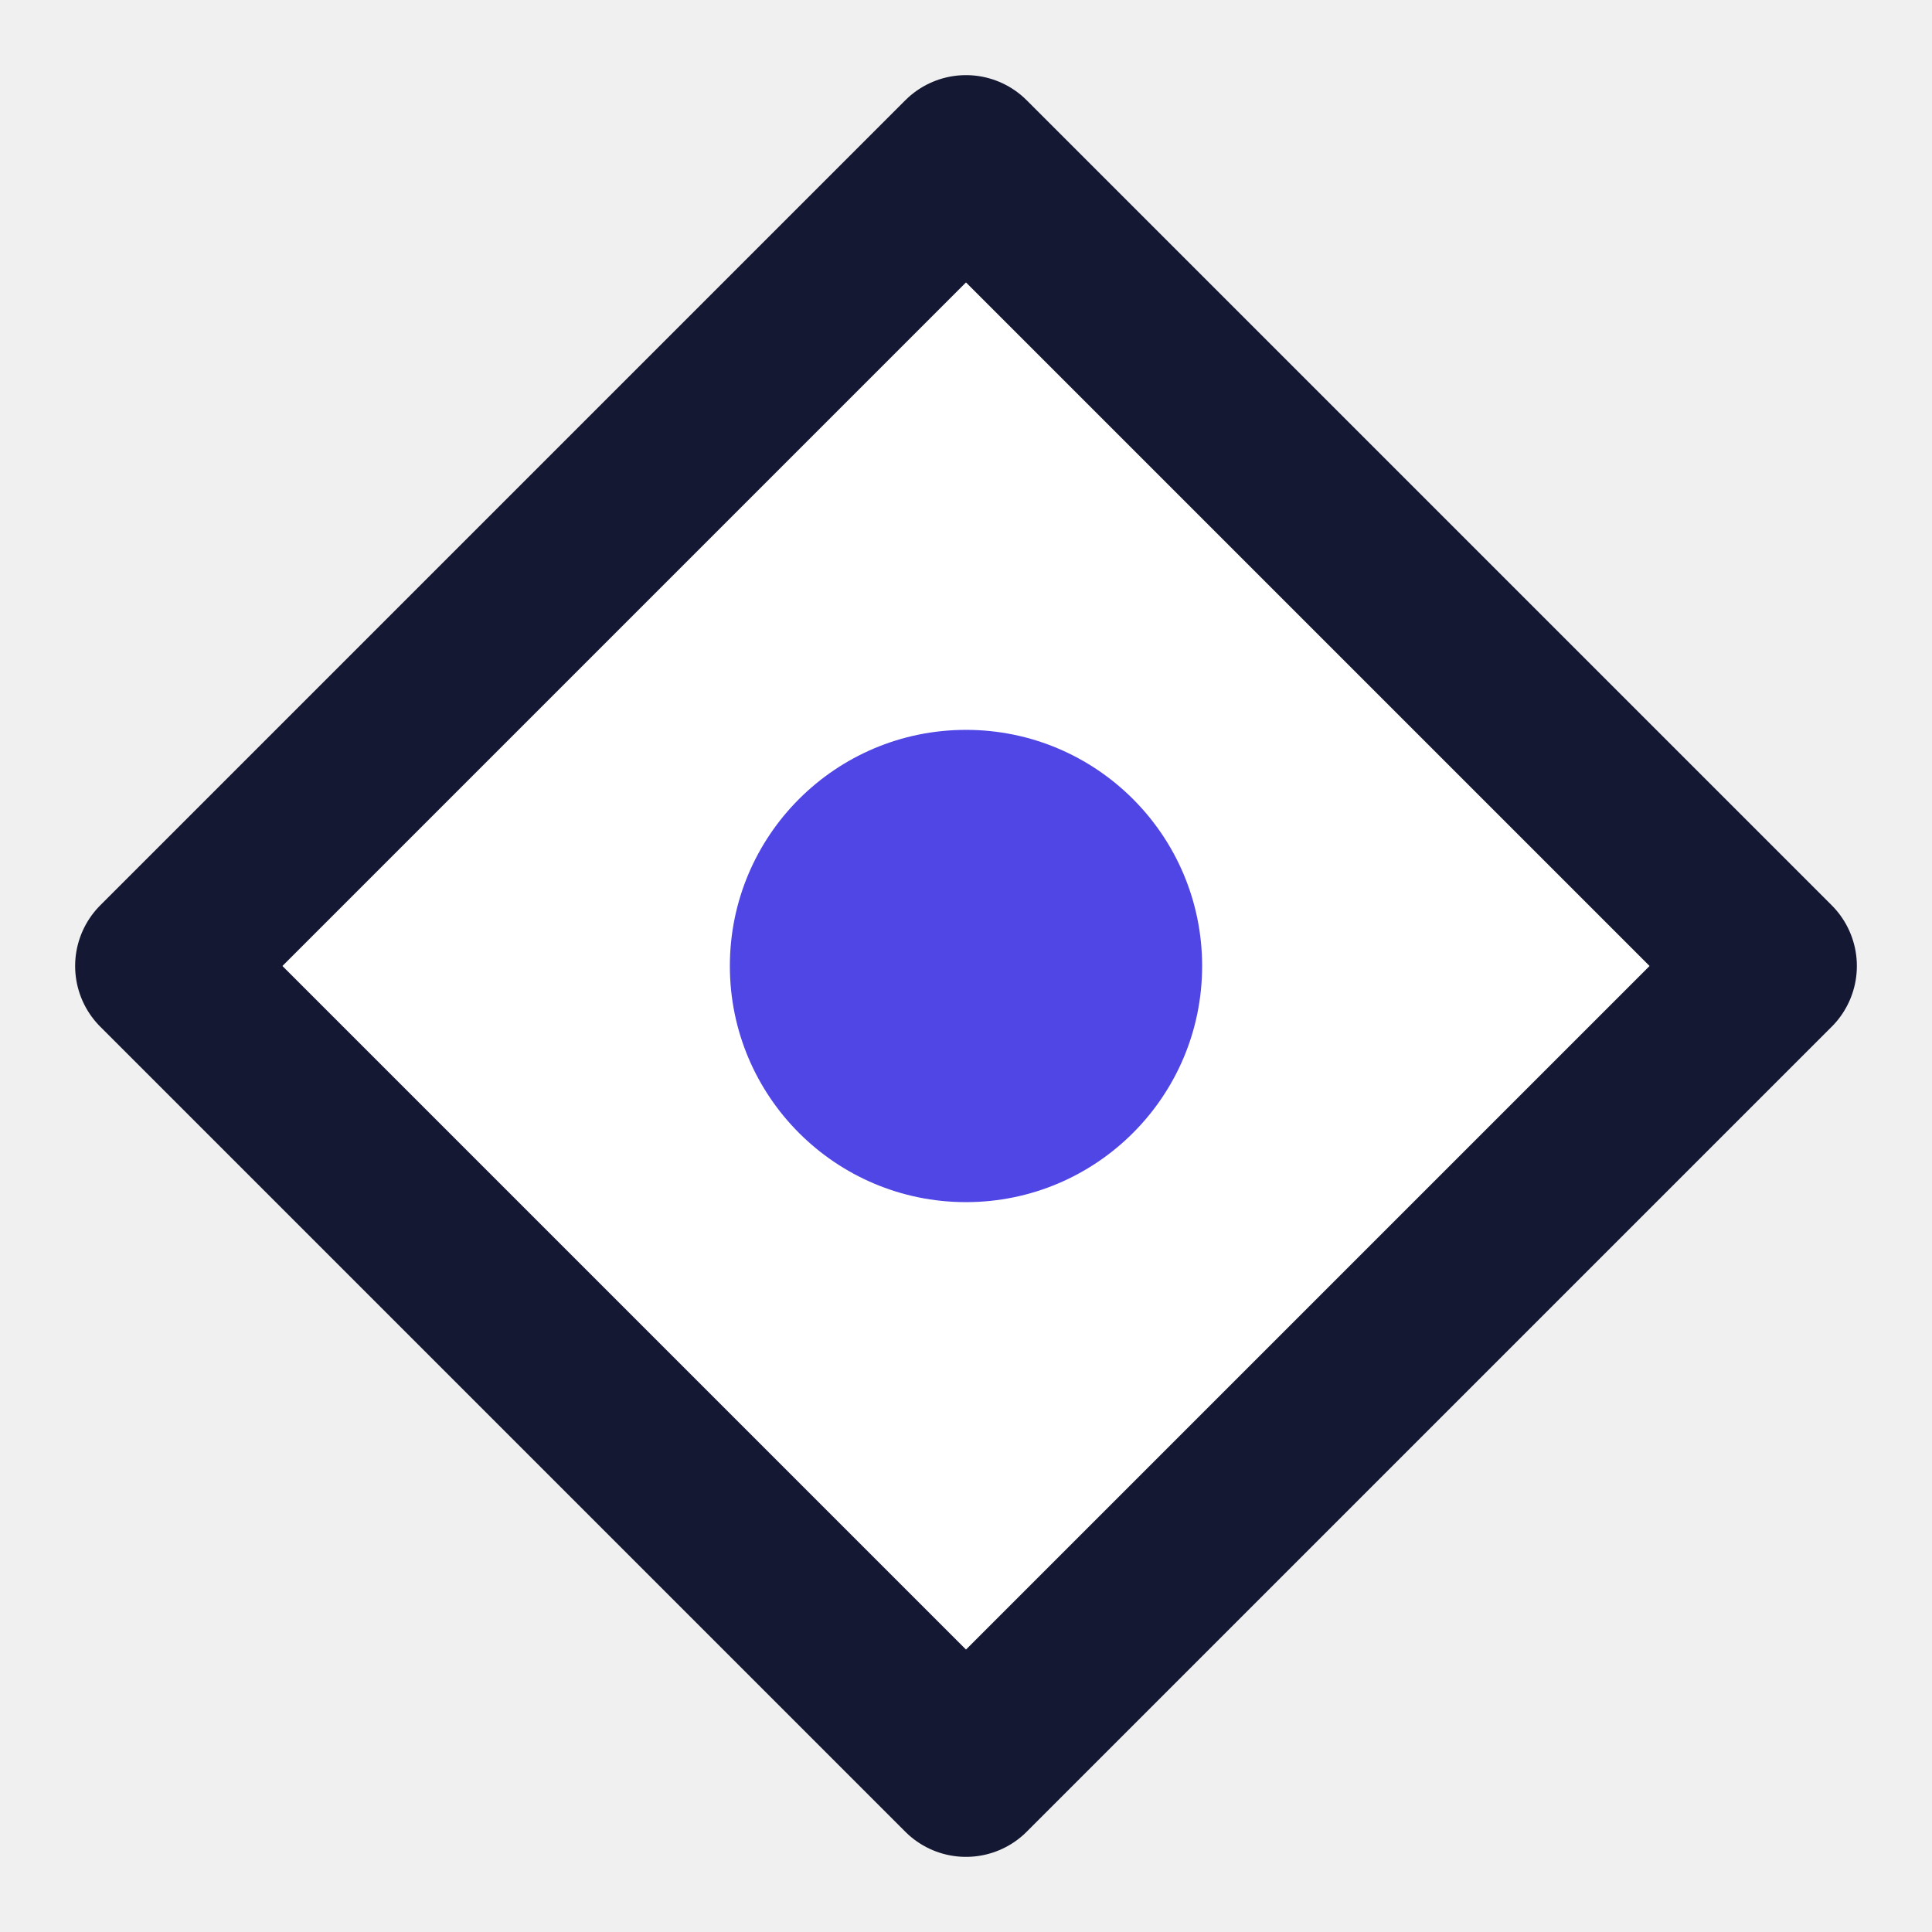
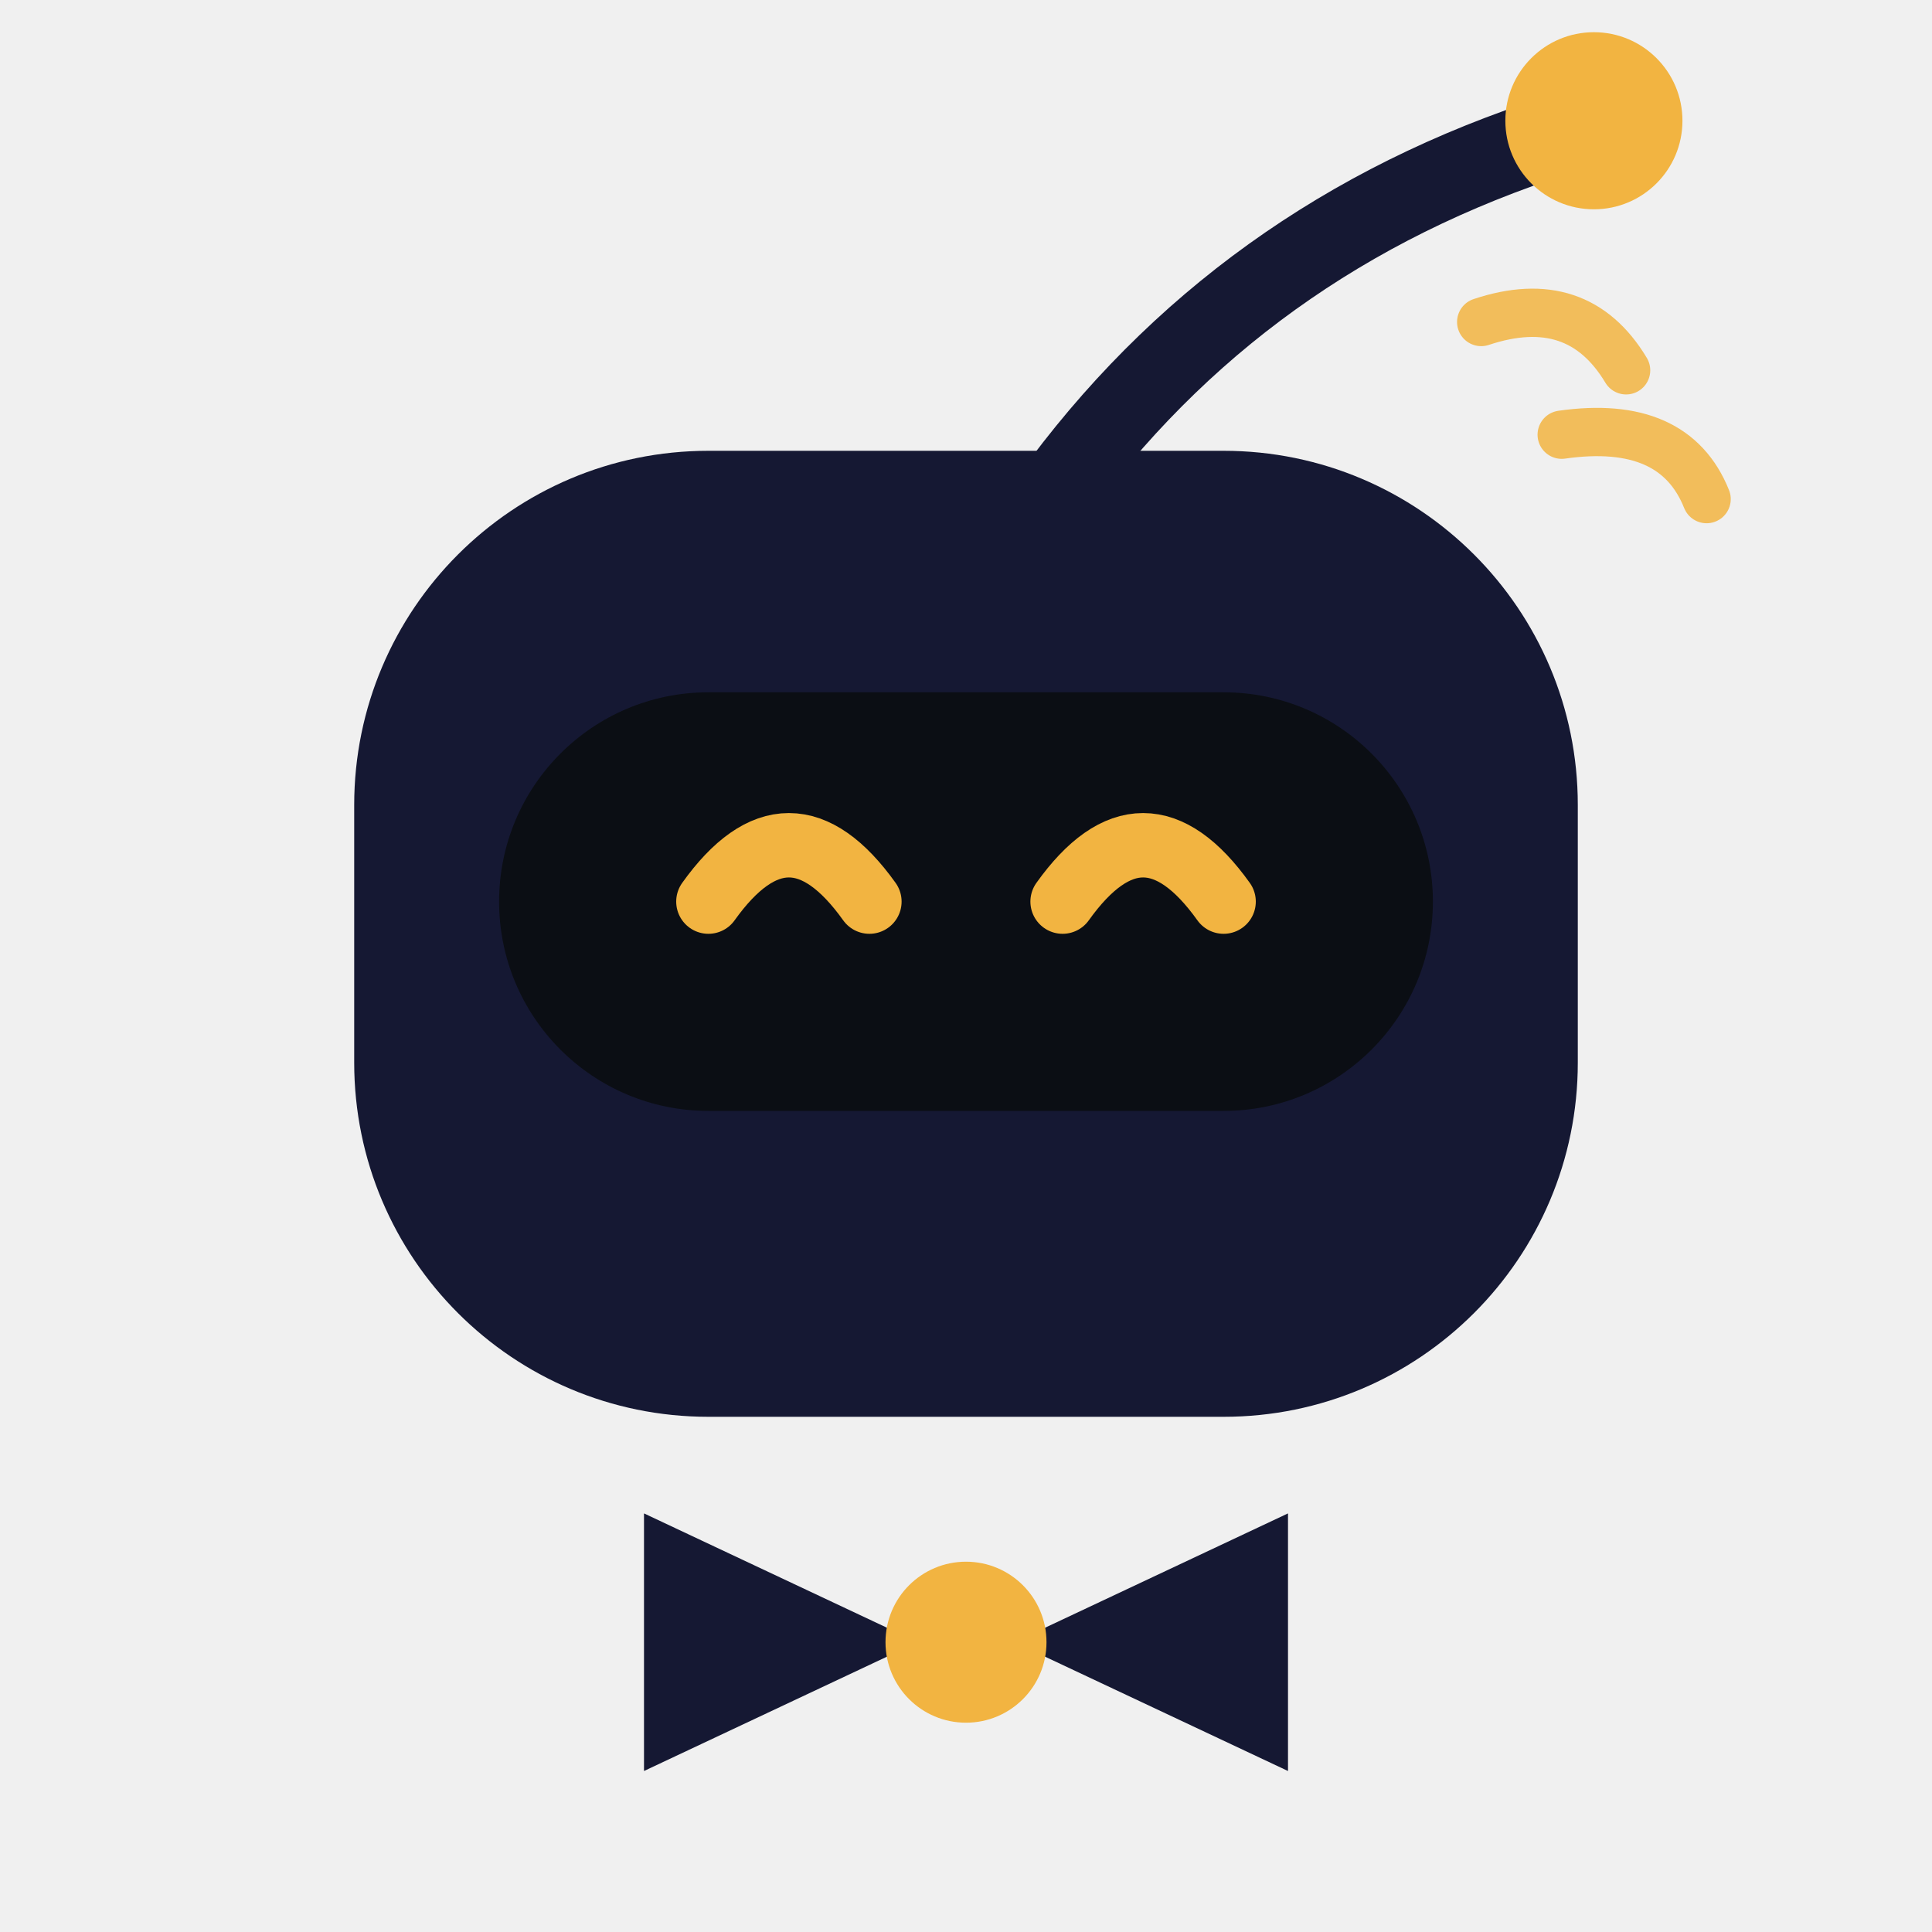
- <svg xmlns="http://www.w3.org/2000/svg" width="18" height="18" viewBox="0 0 18 18">
-   <path d="M9 1.5 L16.5 9 L9 16.5 L1.5 9 Z" fill="#FFFFFF" stroke="#151833" stroke-width="1.6" stroke-linejoin="round" />
-   <circle cx="9" cy="9" r="2.2" fill="#4F46E5" />
+ <svg xmlns="http://www.w3.org/2000/svg" viewBox="0 0 120 120" width="120" height="120">
+   <style>@media (prefers-color-scheme: dark) { .ink { fill: #E8ECF2 } .inks { stroke: #E8ECF2 } }</style>
+   <path d="M66 30 Q78 14 98 8" fill="none" class="inks" stroke="#151833" stroke-width="5" stroke-linecap="round" />
+   <circle cx="99" cy="7.5" r="5.5" fill="#F2B441" />
+   <path d="M92 20 q6 -2 9 3 M97 27 q7 -1 9 4" fill="none" stroke="#F2B441" stroke-width="3" stroke-linecap="round" opacity="0.85" />
+   <rect x="22" y="28" width="76" height="60" rx="22" class="ink" fill="#151833" />
+   <rect x="31" y="43" width="58" height="26" rx="13" fill="#0B0E14" />
+   <path d="M44 56 q5 -7 10 0 M66 56 q5 -7 10 0" fill="none" stroke="#F2B441" stroke-width="4" stroke-linecap="round" />
+   <path d="M40 94 L57 102 L40 110 Z M80 94 L63 102 L80 110 Z" class="ink" fill="#151833" />
+   <circle cx="60" cy="102" r="5" fill="#F2B441" />
</svg>
